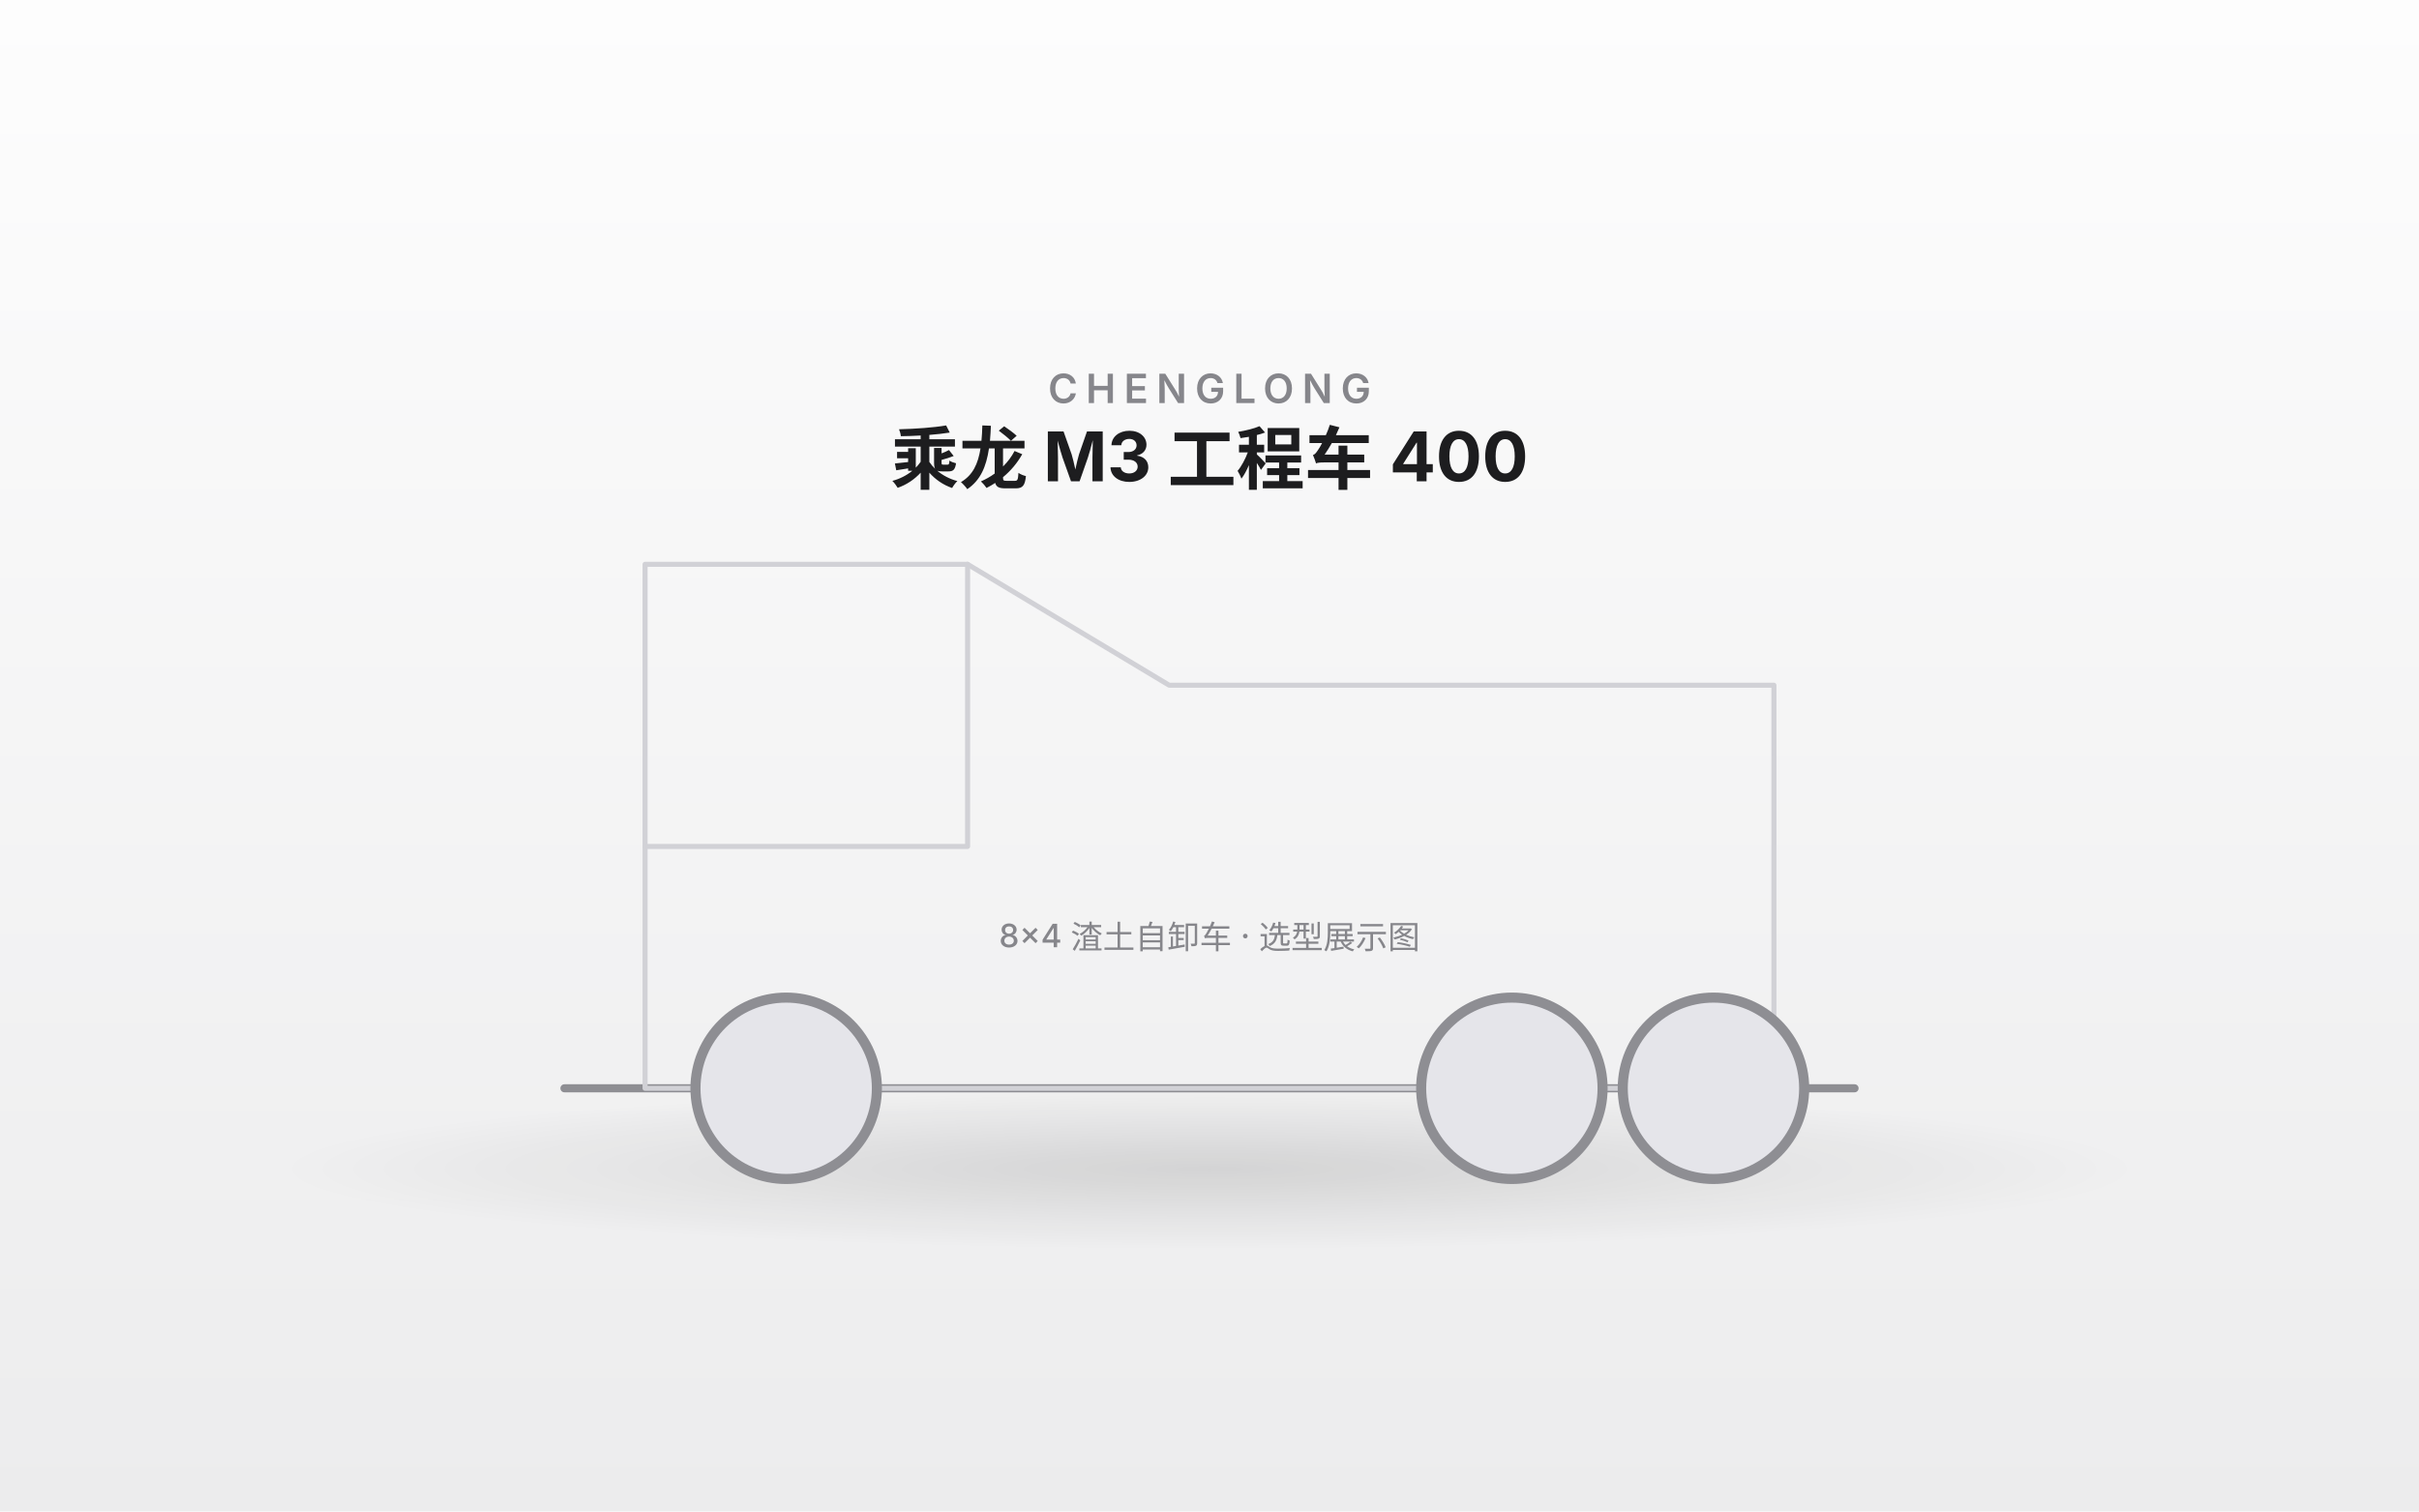
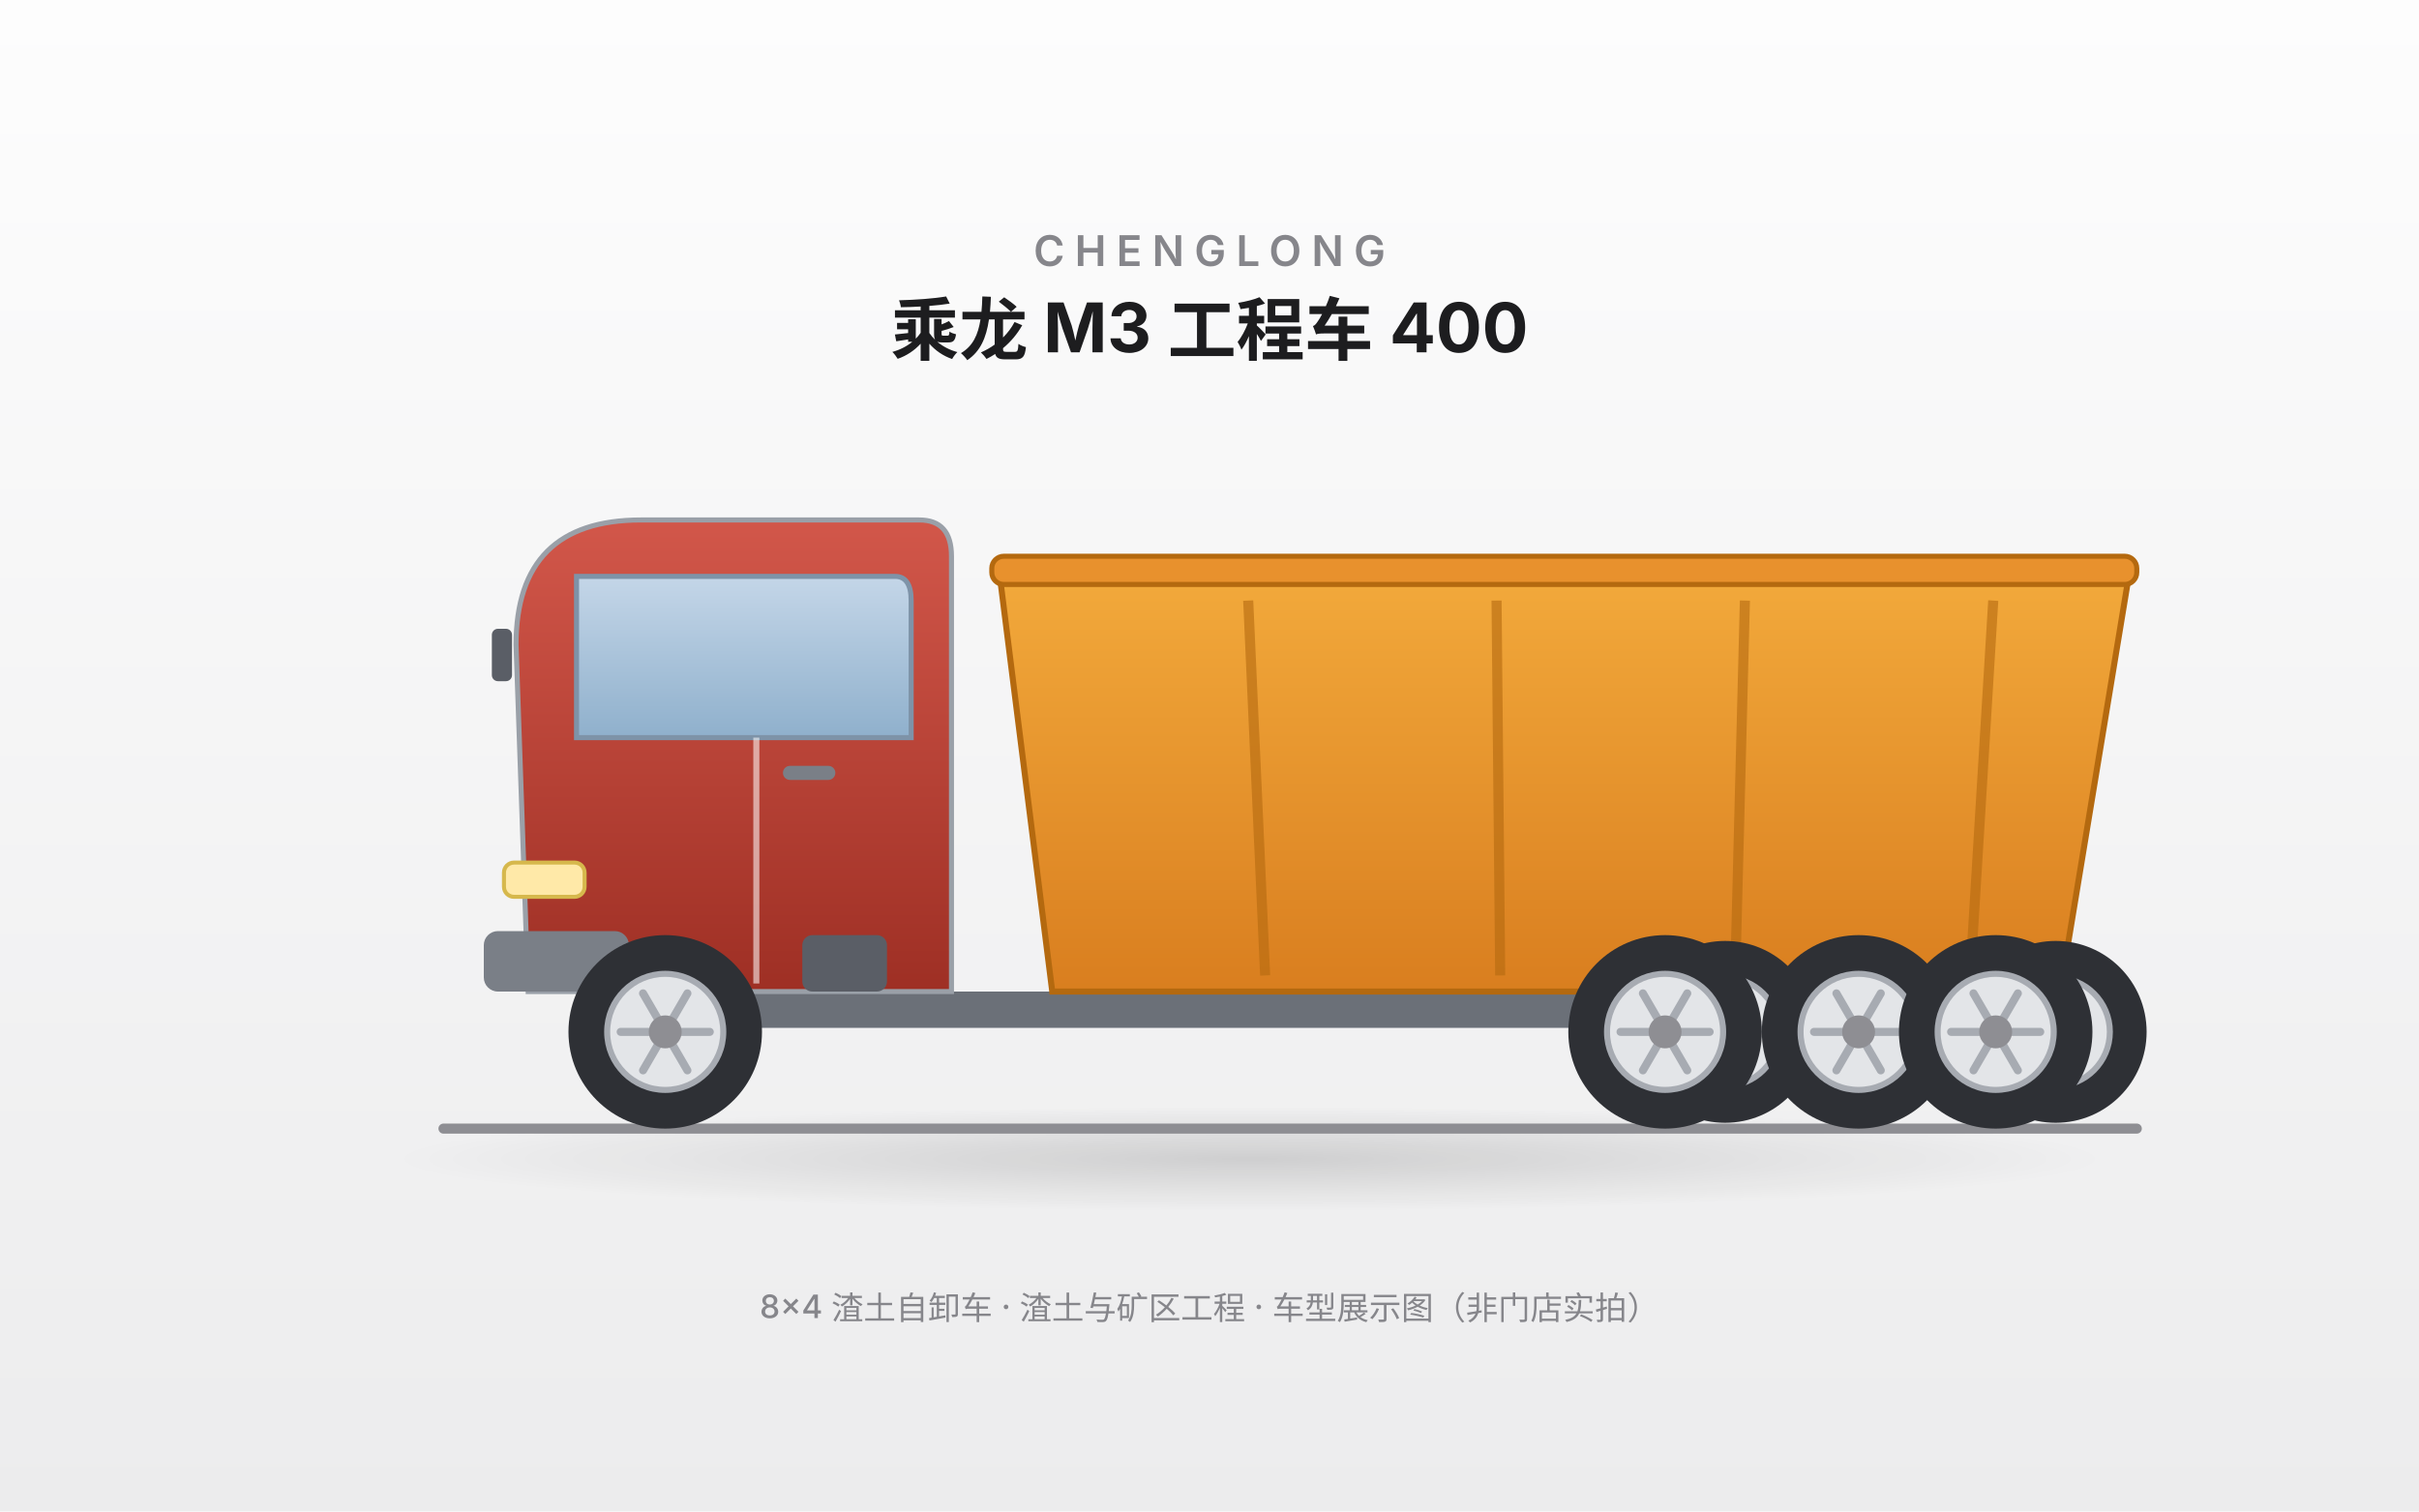
<svg xmlns="http://www.w3.org/2000/svg" viewBox="0 0 1200 750" width="100%" height="100%">
  <defs>
    <linearGradient id="bg" x1="0%" y1="0%" x2="0%" y2="100%">
      <stop offset="0%" stop-color="#FDFDFD" />
      <stop offset="100%" stop-color="#ECECED" />
    </linearGradient>
    <radialGradient id="shadow" cx="50%" cy="50%" r="50%">
-       <stop offset="0%" stop-color="rgba(0,0,0,0.12)" />
+       <stop offset="0%" stop-color="rgba(0,0,0,0.14)" />
      <stop offset="100%" stop-color="rgba(0,0,0,0)" />
    </radialGradient>
+     <linearGradient id="cabGrad" x1="0%" y1="0%" x2="0%" y2="100%">
+       <stop offset="0%" stop-color="#D2574A" />
+       <stop offset="100%" stop-color="#9E2F24" />
+     </linearGradient>
+     <linearGradient id="glassGrad" x1="0%" y1="0%" x2="0%" y2="100%">
+       <stop offset="0%" stop-color="#C4D6E8" />
+       <stop offset="100%" stop-color="#8FB0CC" />
+     </linearGradient>
+     <linearGradient id="boxGrad" x1="0%" y1="0%" x2="0%" y2="100%">
+       <stop offset="0%" stop-color="#FBFCFD" />
+       <stop offset="100%" stop-color="#E4E7EB" />
+     </linearGradient>
+     <linearGradient id="tankGrad" x1="0%" y1="0%" x2="0%" y2="100%">
+       <stop offset="0%" stop-color="#EDEFF2" />
+       <stop offset="100%" stop-color="#C3C8CF" />
+     </linearGradient>
+     <linearGradient id="bedGrad" x1="0%" y1="0%" x2="0%" y2="100%">
+       <stop offset="0%" stop-color="#F2A93B" />
+       <stop offset="100%" stop-color="#D97E1F" />
+     </linearGradient>
  </defs>
  <rect width="1200" height="750" fill="url(#bg)" />
-   <ellipse cx="600" cy="580" rx="460" ry="40" fill="url(#shadow)" />
-   <g fill="none" stroke="#D1D1D6" stroke-width="2.5" stroke-linecap="round" stroke-linejoin="round">
-     <path d="M 280 540 L 920 540" stroke="#8E8E93" stroke-width="4" />
-     <path d="M 320 540 L 320 280 L 480 280 L 580 340 L 880 340 L 880 540 Z" />
-     <path d="M 480 280 L 480 420 L 320 420" />
-     <circle cx="390" cy="540" r="45" fill="#E5E5EA" stroke="#8E8E93" stroke-width="5" />
-     <circle cx="750" cy="540" r="45" fill="#E5E5EA" stroke="#8E8E93" stroke-width="5" />
-     <circle cx="850" cy="540" r="45" fill="#E5E5EA" stroke="#8E8E93" stroke-width="5" />
+   <ellipse cx="620" cy="575" rx="430" ry="26" fill="url(#shadow)" />
+   <line x1="220" y1="560" x2="1060" y2="560" stroke="#8E8E93" stroke-width="5" stroke-linecap="round" />
+   <rect x="300" y="492" width="730" height="18" rx="7" fill="#6B7078" />
+   <g>
+     <path d="M 262 492 L 256 320 Q 256 258 318 258 L 456 258 Q 472 258 472 276 L 472 492 Z" fill="url(#cabGrad)" stroke="#9AA0A8" stroke-width="2.5" />
+     <path d="M 286 286 L 444 286 Q 452 286 452 298 L 452 366 L 286 366 Z" fill="url(#glassGrad)" stroke="#7E93A8" stroke-width="2.5" />
+     <line x1="375.2" y1="366" x2="375.2" y2="488" stroke="rgba(255,255,255,0.55)" stroke-width="3" />
+     <rect x="388.4" y="380" width="26" height="7" rx="3.5" fill="#7A7F87" />
+     <rect x="244" y="312" width="10" height="26" rx="3" fill="#5A5E66" />
+     <rect x="250" y="428" width="40" height="17" rx="5" fill="#FFE9A8" stroke="#D6B84C" stroke-width="2" />
+     <rect x="240" y="462" width="72" height="30" rx="7" fill="#7A7F87" />
+     <rect x="398" y="464" width="42" height="28" rx="5" fill="#5A5E66" />
  </g>
-   <text x="600" y="200" font-family="-apple-system, SF Pro Display, PingFang SC, sans-serif" font-size="20" font-weight="600" fill="#86868B" text-anchor="middle" letter-spacing="4">CHENGLONG</text>
-   <text x="600" y="240" font-family="-apple-system, SF Pro Display, PingFang SC, sans-serif" font-size="34" font-weight="700" fill="#1D1D1F" text-anchor="middle">乘龙 M3 工程车 400</text>
-   <text x="600" y="470" font-family="-apple-system, SF Pro Display, PingFang SC, sans-serif" font-size="16" font-weight="500" fill="#86868B" text-anchor="middle">8×4 渣土自卸车 · 选型展示图</text>
+   <g>
+     <path d="M 496 286 L 1056 286 L 1022 492 L 522 492 Z" fill="url(#bedGrad)" stroke="#B4690F" stroke-width="3" />
+     <rect x="492" y="276" width="568" height="14" rx="6" fill="#E8912D" stroke="#B4690F" stroke-width="2.5" />
+     <line x1="619.2" y1="298" x2="627.6" y2="484" stroke="#B4690F" stroke-width="5" opacity="0.6" />
+     <line x1="742.4" y1="298" x2="744.2" y2="484" stroke="#B4690F" stroke-width="5" opacity="0.6" />
+     <line x1="865.6" y1="298" x2="860.8" y2="484" stroke="#B4690F" stroke-width="5" opacity="0.6" />
+     <line x1="988.8" y1="298" x2="977.4" y2="484" stroke="#B4690F" stroke-width="5" opacity="0.6" />
+   </g>
+   <g>
+     <circle cx="330" cy="512" r="48" fill="#2E3035" />
+     <circle cx="330" cy="512" r="28.8" fill="#E3E5E8" stroke="#A7ABB2" stroke-width="3" />
+     <g stroke="#A7ABB2" stroke-width="4" stroke-linecap="round">
+       <line x1="322.3" y1="512.0" x2="307.9" y2="512.0" />
+       <line x1="326.2" y1="505.3" x2="319.0" y2="492.9" />
+       <line x1="333.8" y1="505.3" x2="341.0" y2="492.9" />
+       <line x1="337.7" y1="512.0" x2="352.1" y2="512.0" />
+       <line x1="333.8" y1="518.7" x2="341.0" y2="531.1" />
+       <line x1="326.2" y1="518.7" x2="319.0" y2="531.1" />
+     </g>
+     <circle cx="330" cy="512" r="8.16" fill="#8E8E93" />
+   </g>
+   <g>
+     <circle cx="855.76" cy="512" r="45.12" fill="#2E3035" />
+     <circle cx="855.76" cy="512" r="26.88" fill="#E3E5E8" stroke="#A7ABB2" stroke-width="3" />
+     <circle cx="826" cy="512" r="48" fill="#2E3035" />
+     <circle cx="826" cy="512" r="28.8" fill="#E3E5E8" stroke="#A7ABB2" stroke-width="3" />
+     <g stroke="#A7ABB2" stroke-width="4" stroke-linecap="round">
+       <line x1="818.3" y1="512.0" x2="803.9" y2="512.0" />
+       <line x1="822.2" y1="505.3" x2="815.0" y2="492.9" />
+       <line x1="829.8" y1="505.3" x2="837.0" y2="492.9" />
+       <line x1="833.7" y1="512.0" x2="848.1" y2="512.0" />
+       <line x1="829.8" y1="518.7" x2="837.0" y2="531.1" />
+       <line x1="822.2" y1="518.7" x2="815.0" y2="531.1" />
+     </g>
+     <circle cx="826" cy="512" r="8.16" fill="#8E8E93" />
+   </g>
+   <g>
+     <circle cx="922" cy="512" r="48" fill="#2E3035" />
+     <circle cx="922" cy="512" r="28.8" fill="#E3E5E8" stroke="#A7ABB2" stroke-width="3" />
+     <g stroke="#A7ABB2" stroke-width="4" stroke-linecap="round">
+       <line x1="914.3" y1="512.0" x2="899.9" y2="512.0" />
+       <line x1="918.2" y1="505.3" x2="911.0" y2="492.9" />
+       <line x1="925.8" y1="505.3" x2="933.0" y2="492.9" />
+       <line x1="929.7" y1="512.0" x2="944.1" y2="512.0" />
+       <line x1="925.8" y1="518.7" x2="933.0" y2="531.1" />
+       <line x1="918.2" y1="518.7" x2="911.0" y2="531.1" />
+     </g>
+     <circle cx="922" cy="512" r="8.16" fill="#8E8E93" />
+   </g>
+   <g>
+     <circle cx="1019.76" cy="512" r="45.12" fill="#2E3035" />
+     <circle cx="1019.76" cy="512" r="26.88" fill="#E3E5E8" stroke="#A7ABB2" stroke-width="3" />
+     <circle cx="990" cy="512" r="48" fill="#2E3035" />
+     <circle cx="990" cy="512" r="28.8" fill="#E3E5E8" stroke="#A7ABB2" stroke-width="3" />
+     <g stroke="#A7ABB2" stroke-width="4" stroke-linecap="round">
+       <line x1="982.3" y1="512.0" x2="967.9" y2="512.0" />
+       <line x1="986.2" y1="505.3" x2="979.0" y2="492.9" />
+       <line x1="993.8" y1="505.3" x2="1001.0" y2="492.9" />
+       <line x1="997.7" y1="512.0" x2="1012.1" y2="512.0" />
+       <line x1="993.8" y1="518.7" x2="1001.0" y2="531.1" />
+       <line x1="986.2" y1="518.7" x2="979.0" y2="531.1" />
+     </g>
+     <circle cx="990" cy="512" r="8.16" fill="#8E8E93" />
+   </g>
+   <text x="600" y="132" font-family="-apple-system, SF Pro Display, PingFang SC, sans-serif" font-size="21" font-weight="600" fill="#86868B" text-anchor="middle" letter-spacing="5">CHENGLONG</text>
+   <text x="600" y="176" font-family="-apple-system, SF Pro Display, PingFang SC, sans-serif" font-size="34" font-weight="700" fill="#1D1D1F" text-anchor="middle">乘龙 M3 工程车 400</text>
+   <text x="600" y="654" font-family="-apple-system, SF Pro Display, PingFang SC, sans-serif" font-size="16" font-weight="500" fill="#86868B" text-anchor="middle">8×4 渣土自卸车 · 渣土与矿区工程 · 车型展示图（非门店实拍）</text>
</svg>
